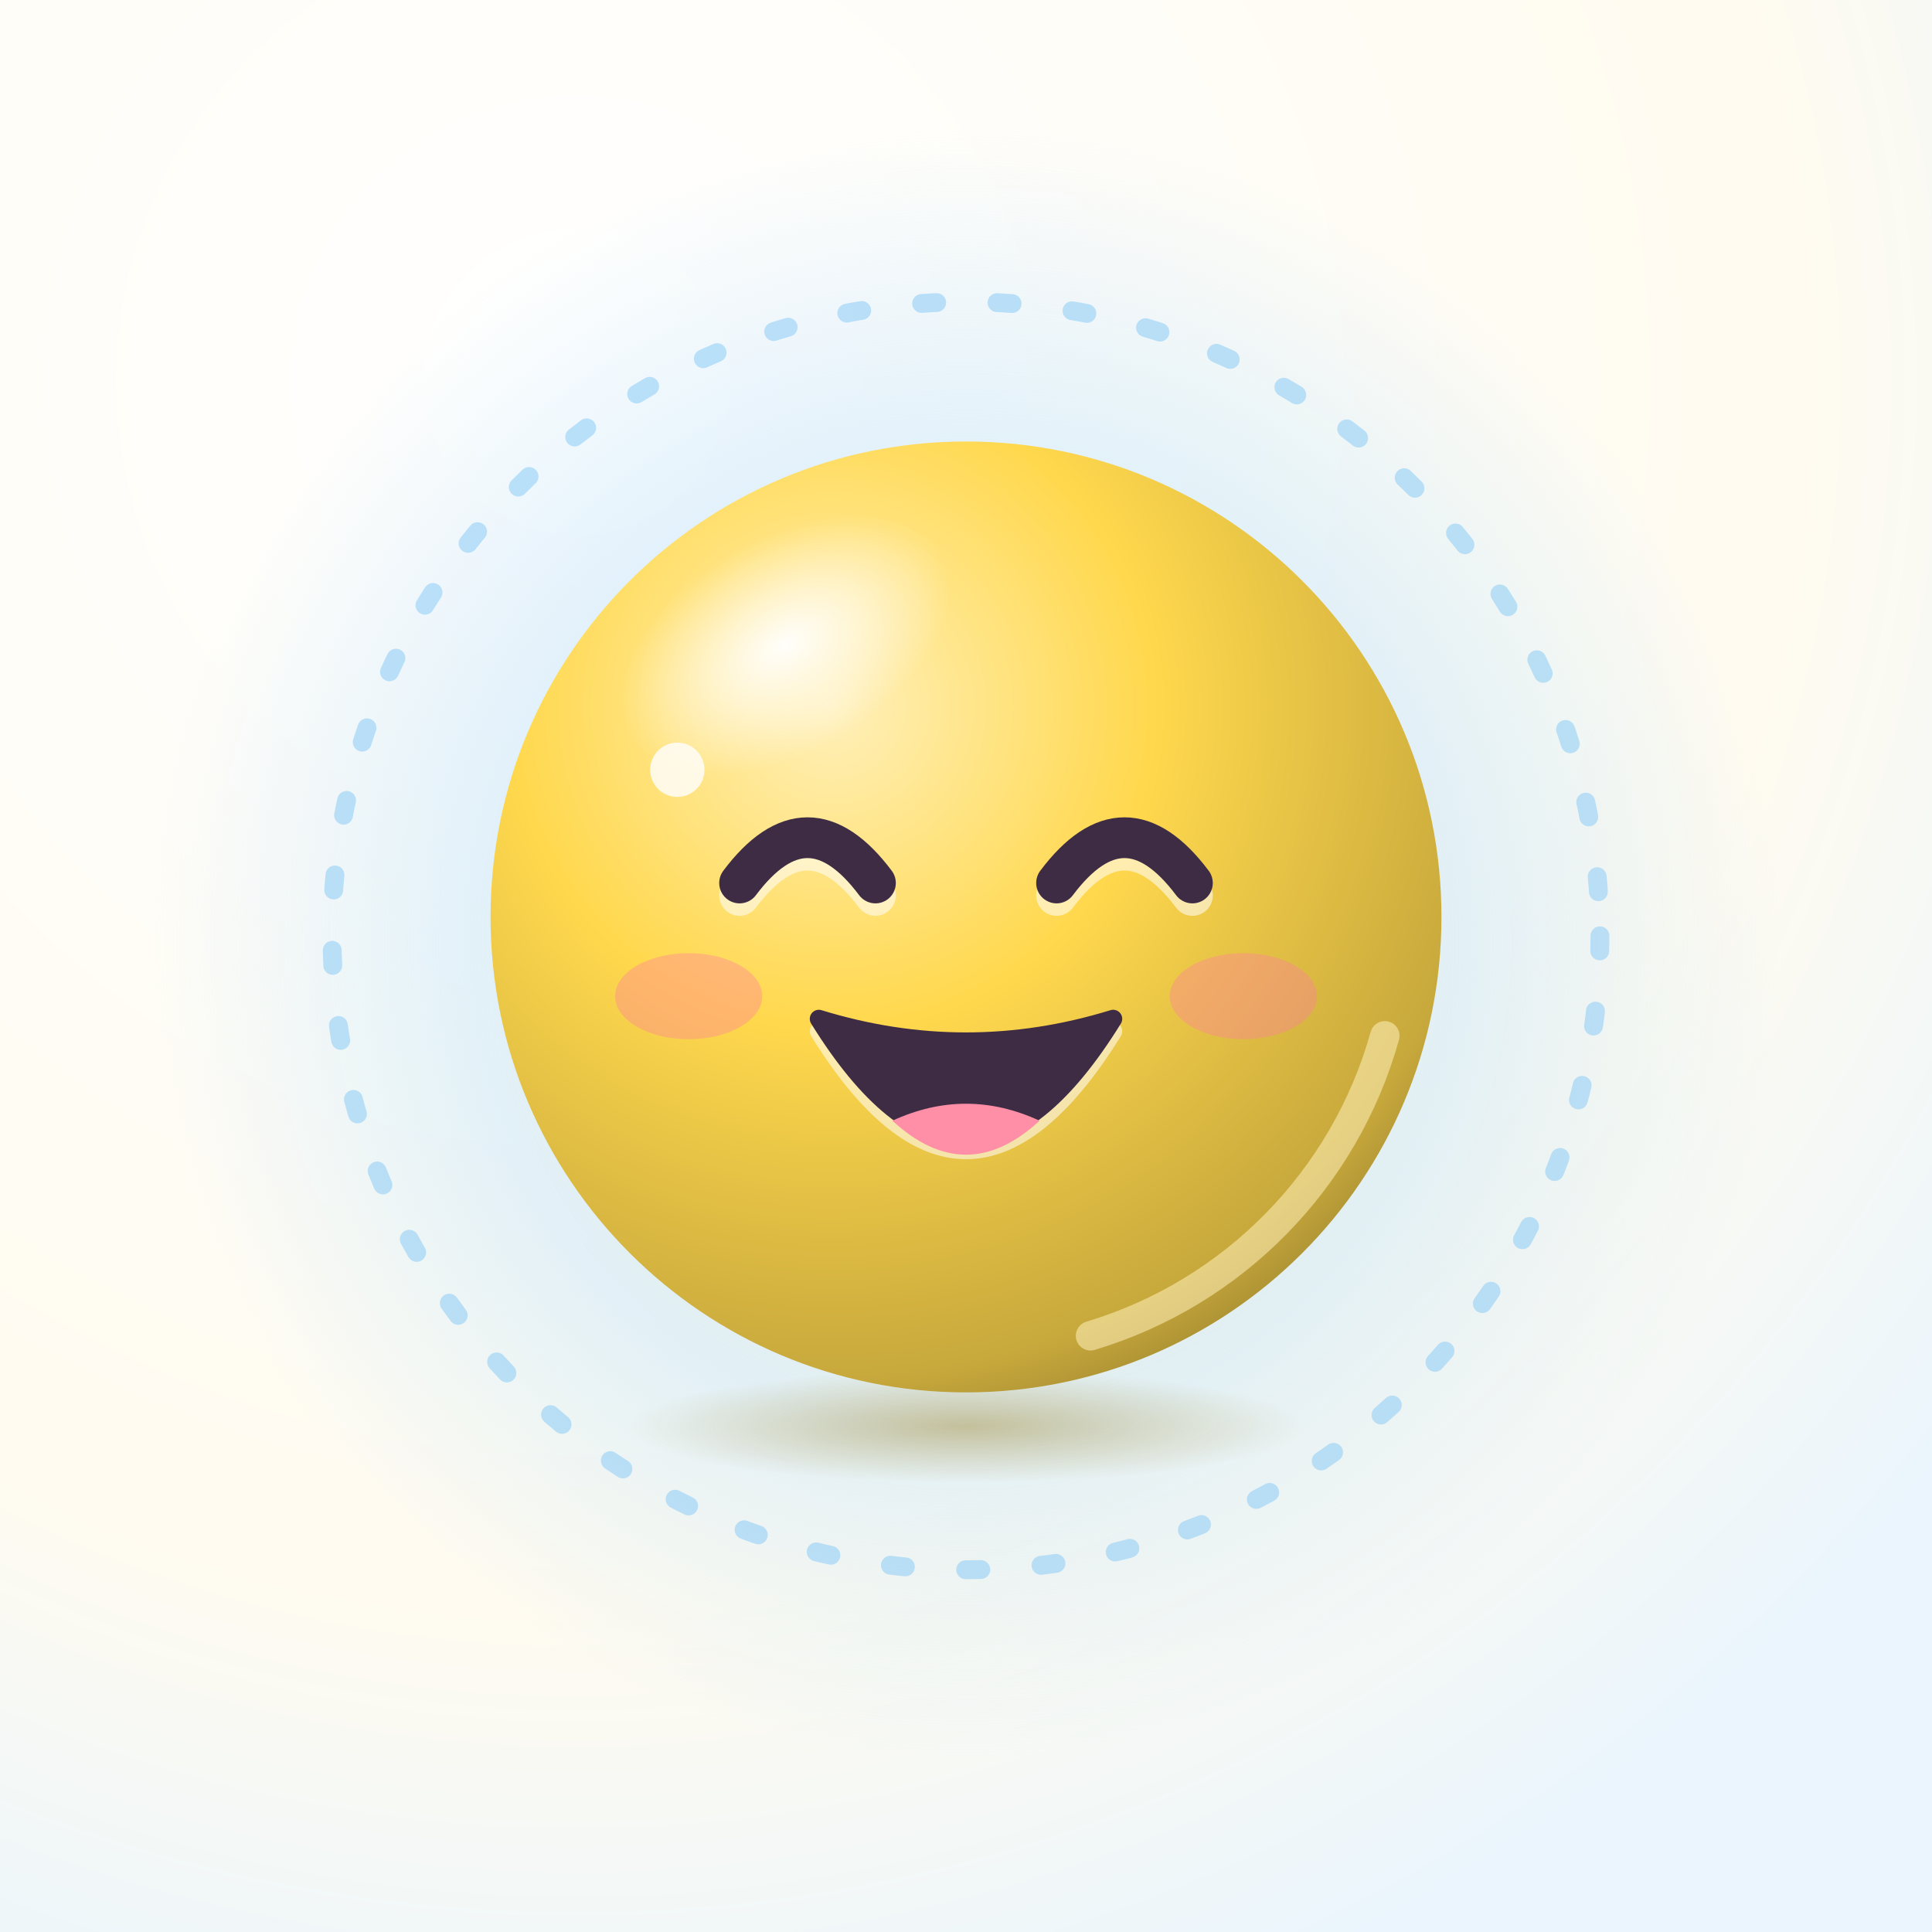
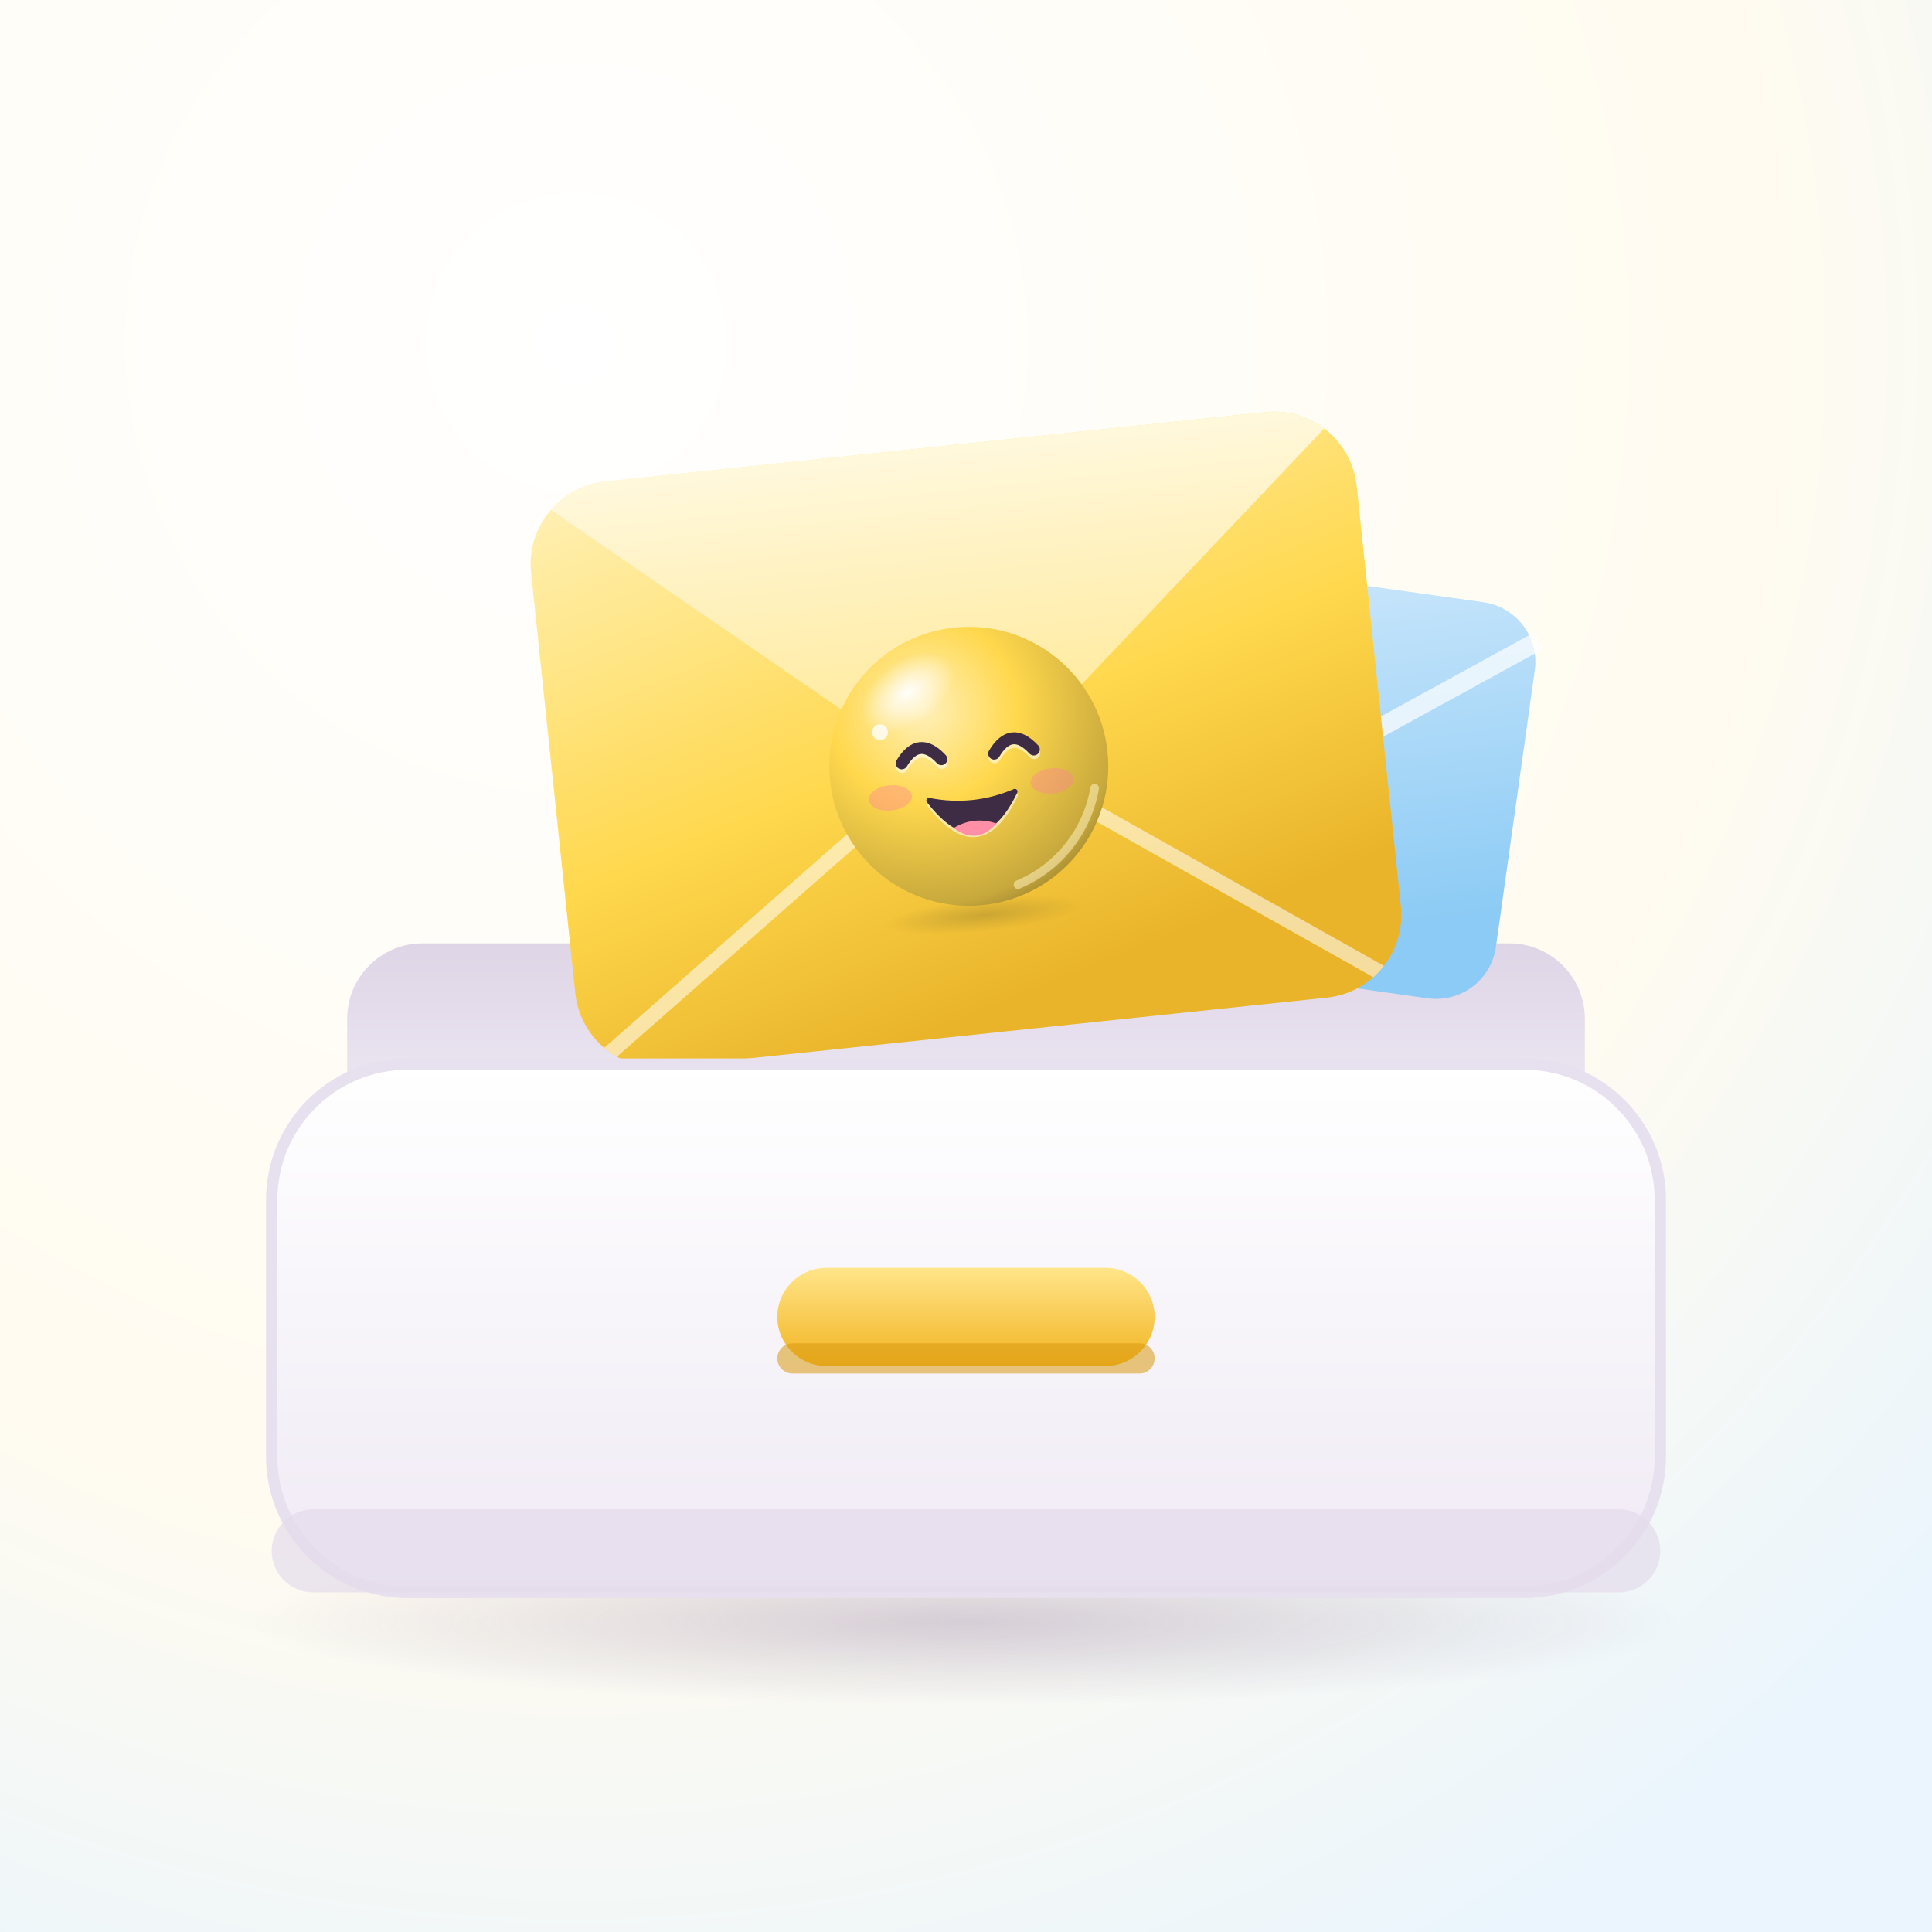
<svg xmlns="http://www.w3.org/2000/svg" viewBox="0 0 512 512">
  <defs>
-     <radialGradient id="bgG" cx="30%" cy="20%" r="90%">
+     <radialGradient id="bg" cx="30%" cy="18%" r="95%">
      <stop offset="0" stop-color="#FFFFFF" />
-       <stop offset=".7" stop-color="#FFFBF0" />
+       <stop offset=".65" stop-color="#FFFBF0" />
      <stop offset="1" stop-color="#EAF5FD" />
    </radialGradient>
-     <radialGradient id="glowG" cx="50%" cy="50%" r="50%">
-       <stop offset="0" stop-color="#FFE68A" stop-opacity=".9" />
-       <stop offset=".6" stop-color="#BFE2FA" stop-opacity=".45" />
-       <stop offset="1" stop-color="#BFE2FA" stop-opacity="0" />
+     <linearGradient id="env" x1="0" y1="0" x2=".4" y2="1">
+       <stop offset="0" stop-color="#FFF1B8" />
+       <stop offset=".6" stop-color="#FFD84D" />
+       <stop offset="1" stop-color="#E9B42A" />
+     </linearGradient>
+     <linearGradient id="flap" x1="0" y1="0" x2="0" y2="1">
+       <stop offset="0" stop-color="#FFF8DC" />
+       <stop offset="1" stop-color="#FFE68A" />
+     </linearGradient>
+     <linearGradient id="env2" x1="0" y1="0" x2=".4" y2="1">
+       <stop offset="0" stop-color="#D7ECFC" />
+       <stop offset="1" stop-color="#8CCBF5" />
+     </linearGradient>
+     <linearGradient id="front" x1="0" y1="0" x2="0" y2="1">
+       <stop offset="0" stop-color="#FFFFFF" />
+       <stop offset="1" stop-color="#EFE9F4" />
+     </linearGradient>
+     <linearGradient id="handle" x1="0" y1="0" x2="0" y2="1">
+       <stop offset="0" stop-color="#FFE58A" />
+       <stop offset="1" stop-color="#F2B320" />
+     </linearGradient>
+     <linearGradient id="inside" x1="0" y1="0" x2="0" y2="1">
+       <stop offset="0" stop-color="#DED5E6" />
+       <stop offset="1" stop-color="#F3EEF7" />
+     </linearGradient>
+     <radialGradient id="sh" cx="50%" cy="50%" r="50%">
+       <stop offset="0" stop-color="#8E7BA0" stop-opacity=".35" />
+       <stop offset="1" stop-color="#8E7BA0" stop-opacity="0" />
    </radialGradient>
+     <clipPath id="envClip">
+       <rect x="146" y="118" width="220" height="156" rx="22" />
+     </clipPath>
  </defs>
-   <rect width="512" height="512" fill="url(#bgG)" />
-   <circle cx="256" cy="250" r="220" fill="url(#glowG)" />
-   <circle cx="256" cy="248" r="168" fill="none" stroke="#8CCBF5" stroke-opacity=".55" stroke-width="5" stroke-dasharray="4 16" stroke-linecap="round" />
-   <g transform="translate(106 96) scale(3)">
-     <defs>
-       <radialGradient id="fx1b" cx="36%" cy="28%" r="80%">
-         <stop offset="0" stop-color="#fff0bb" />
-         <stop offset=".42" stop-color="#FFD84D" />
-         <stop offset=".88" stop-color="#c7a83c" />
-         <stop offset="1" stop-color="#9e8630" />
-       </radialGradient>
-       <radialGradient id="fx1h" cx="50%" cy="50%" r="50%">
-         <stop offset="0" stop-color="#fff" stop-opacity=".95" />
-         <stop offset="1" stop-color="#fff" stop-opacity="0" />
-       </radialGradient>
-       <radialGradient id="fx1g" cx="50%" cy="50%" r="50%">
-         <stop offset="0" stop-color="#9e8630" stop-opacity=".45" />
-         <stop offset="1" stop-color="#9e8630" stop-opacity="0" />
-       </radialGradient>
-       <linearGradient id="fx1w" x1="0" y1="0" x2="0" y2="1">
-         <stop offset="0" stop-color="#BFE3FF" />
-         <stop offset="1" stop-color="#5FA8F5" />
-       </linearGradient>
-     </defs>
-     <ellipse cx="50" cy="94" rx="30" ry="5" fill="url(#fx1g)" />
-     <circle cx="50" cy="49" r="42" fill="url(#fx1b)" />
-     <path d="M87 59.5 A38.5 38.5 0 0 1 61 86" stroke="#fff0bb" stroke-width="2.6" stroke-linecap="round" fill="none" opacity=".55" />
-     <ellipse cx="34" cy="25" rx="16" ry="9.5" transform="rotate(-30 34 25)" fill="url(#fx1h)" />
-     <circle cx="24.5" cy="36" r="2.4" fill="#fff" opacity=".8" />
-     <ellipse cx="25.5" cy="56" rx="6.5" ry="3.8" fill="#FF7E9D" opacity=".38" />
-     <ellipse cx="74.5" cy="56" rx="6.5" ry="3.8" fill="#FF7E9D" opacity=".38" />
-     <g transform="translate(0 1.1)" opacity=".55">
-       <path d="M30 46 Q36 38 42 46" stroke="#ffffff" stroke-width="3.6" stroke-linecap="round" fill="none" />
-       <path d="M58 46 Q64 38 70 46" stroke="#ffffff" stroke-width="3.6" stroke-linecap="round" fill="none" />
-       <path d="M37 58 Q50 79 63 58 Q50 62 37 58 Z" fill="#ffffff" stroke="#ffffff" stroke-width="1.6" stroke-linejoin="round" />
+   <rect width="512" height="512" fill="url(#bg)" />
+   <ellipse cx="256" cy="430" rx="190" ry="22" fill="url(#sh)" />
+   <rect x="92" y="250" width="328" height="60" rx="20" fill="url(#inside)" />
+   <g transform="rotate(8 320 220)">
+     <rect x="250" y="150" width="150" height="106" rx="16" fill="url(#env2)" />
+     <path d="M250 158 L325 214 L400 158" fill="none" stroke="#fff" stroke-opacity=".7" stroke-width="5" stroke-linejoin="round" />
+   </g>
+   <g transform="rotate(-6 256 196)">
+     <rect x="146" y="118" width="220" height="156" rx="22" fill="url(#env)" />
+     <g clip-path="url(#envClip)">
+       <path d="M146 274 L256 196 L366 274" fill="none" stroke="#fff" stroke-opacity=".55" stroke-width="4" />
+       <path d="M146 118 H366 L256 212 Z" fill="url(#flap)" />
    </g>
-     <g>
-       <path d="M30 46 Q36 38 42 46" stroke="#3E2C44" stroke-width="3.6" stroke-linecap="round" fill="none" />
-       <path d="M58 46 Q64 38 70 46" stroke="#3E2C44" stroke-width="3.6" stroke-linecap="round" fill="none" />
-       <path d="M37 58 Q50 79 63 58 Q50 62 37 58 Z" fill="#3E2C44" stroke="#3E2C44" stroke-width="1.6" stroke-linejoin="round" />
-       <path d="M43.5 67 Q50 73 56.5 67 Q50 64 43.5 67 Z" fill="#FF8FA6" />
+     <g transform="translate(212 160) scale(.88)">
+       <defs>
+         <radialGradient id="fx1b" cx="36%" cy="28%" r="80%">
+           <stop offset="0" stop-color="#fff0bb" />
+           <stop offset=".42" stop-color="#FFD84D" />
+           <stop offset=".88" stop-color="#c7a83c" />
+           <stop offset="1" stop-color="#9e8630" />
+         </radialGradient>
+         <radialGradient id="fx1h" cx="50%" cy="50%" r="50%">
+           <stop offset="0" stop-color="#fff" stop-opacity=".95" />
+           <stop offset="1" stop-color="#fff" stop-opacity="0" />
+         </radialGradient>
+         <radialGradient id="fx1g" cx="50%" cy="50%" r="50%">
+           <stop offset="0" stop-color="#9e8630" stop-opacity=".45" />
+           <stop offset="1" stop-color="#9e8630" stop-opacity="0" />
+         </radialGradient>
+         <linearGradient id="fx1w" x1="0" y1="0" x2="0" y2="1">
+           <stop offset="0" stop-color="#BFE3FF" />
+           <stop offset="1" stop-color="#5FA8F5" />
+         </linearGradient>
+       </defs>
+       <ellipse cx="50" cy="94" rx="30" ry="5" fill="url(#fx1g)" />
+       <circle cx="50" cy="49" r="42" fill="url(#fx1b)" />
+       <path d="M87 59.5 A38.5 38.5 0 0 1 61 86" stroke="#fff0bb" stroke-width="2.6" stroke-linecap="round" fill="none" opacity=".55" />
+       <ellipse cx="34" cy="25" rx="16" ry="9.5" transform="rotate(-30 34 25)" fill="url(#fx1h)" />
+       <circle cx="24.5" cy="36" r="2.4" fill="#fff" opacity=".8" />
+       <ellipse cx="25.5" cy="56" rx="6.5" ry="3.8" fill="#FF7E9D" opacity=".38" />
+       <ellipse cx="74.5" cy="56" rx="6.5" ry="3.8" fill="#FF7E9D" opacity=".38" />
+       <g transform="translate(0 1.1)" opacity=".55">
+         <path d="M30 46 Q36 38 42 46" stroke="#ffffff" stroke-width="3.6" stroke-linecap="round" fill="none" />
+         <path d="M58 46 Q64 38 70 46" stroke="#ffffff" stroke-width="3.6" stroke-linecap="round" fill="none" />
+         <path d="M37 58 Q50 79 63 58 Q50 62 37 58 Z" fill="#ffffff" stroke="#ffffff" stroke-width="1.6" stroke-linejoin="round" />
+       </g>
+       <g>
+         <path d="M30 46 Q36 38 42 46" stroke="#3E2C44" stroke-width="3.6" stroke-linecap="round" fill="none" />
+         <path d="M58 46 Q64 38 70 46" stroke="#3E2C44" stroke-width="3.6" stroke-linecap="round" fill="none" />
+         <path d="M37 58 Q50 79 63 58 Q50 62 37 58 Z" fill="#3E2C44" stroke="#3E2C44" stroke-width="1.6" stroke-linejoin="round" />
+         <path d="M43.5 67 Q50 73 56.5 67 Q50 64 43.5 67 Z" fill="#FF8FA6" />
+       </g>
    </g>
  </g>
+   <rect x="72" y="282" width="368" height="140" rx="36" fill="url(#front)" stroke="#E7E0EE" stroke-width="3" />
+   <rect x="72" y="400" width="368" height="22" rx="11" fill="#E4DCEB" opacity=".7" />
+   <rect x="206" y="336" width="100" height="26" rx="13" fill="url(#handle)" />
+   <rect x="206" y="356" width="100" height="8" rx="4" fill="#D99A12" opacity=".55" />
</svg>
